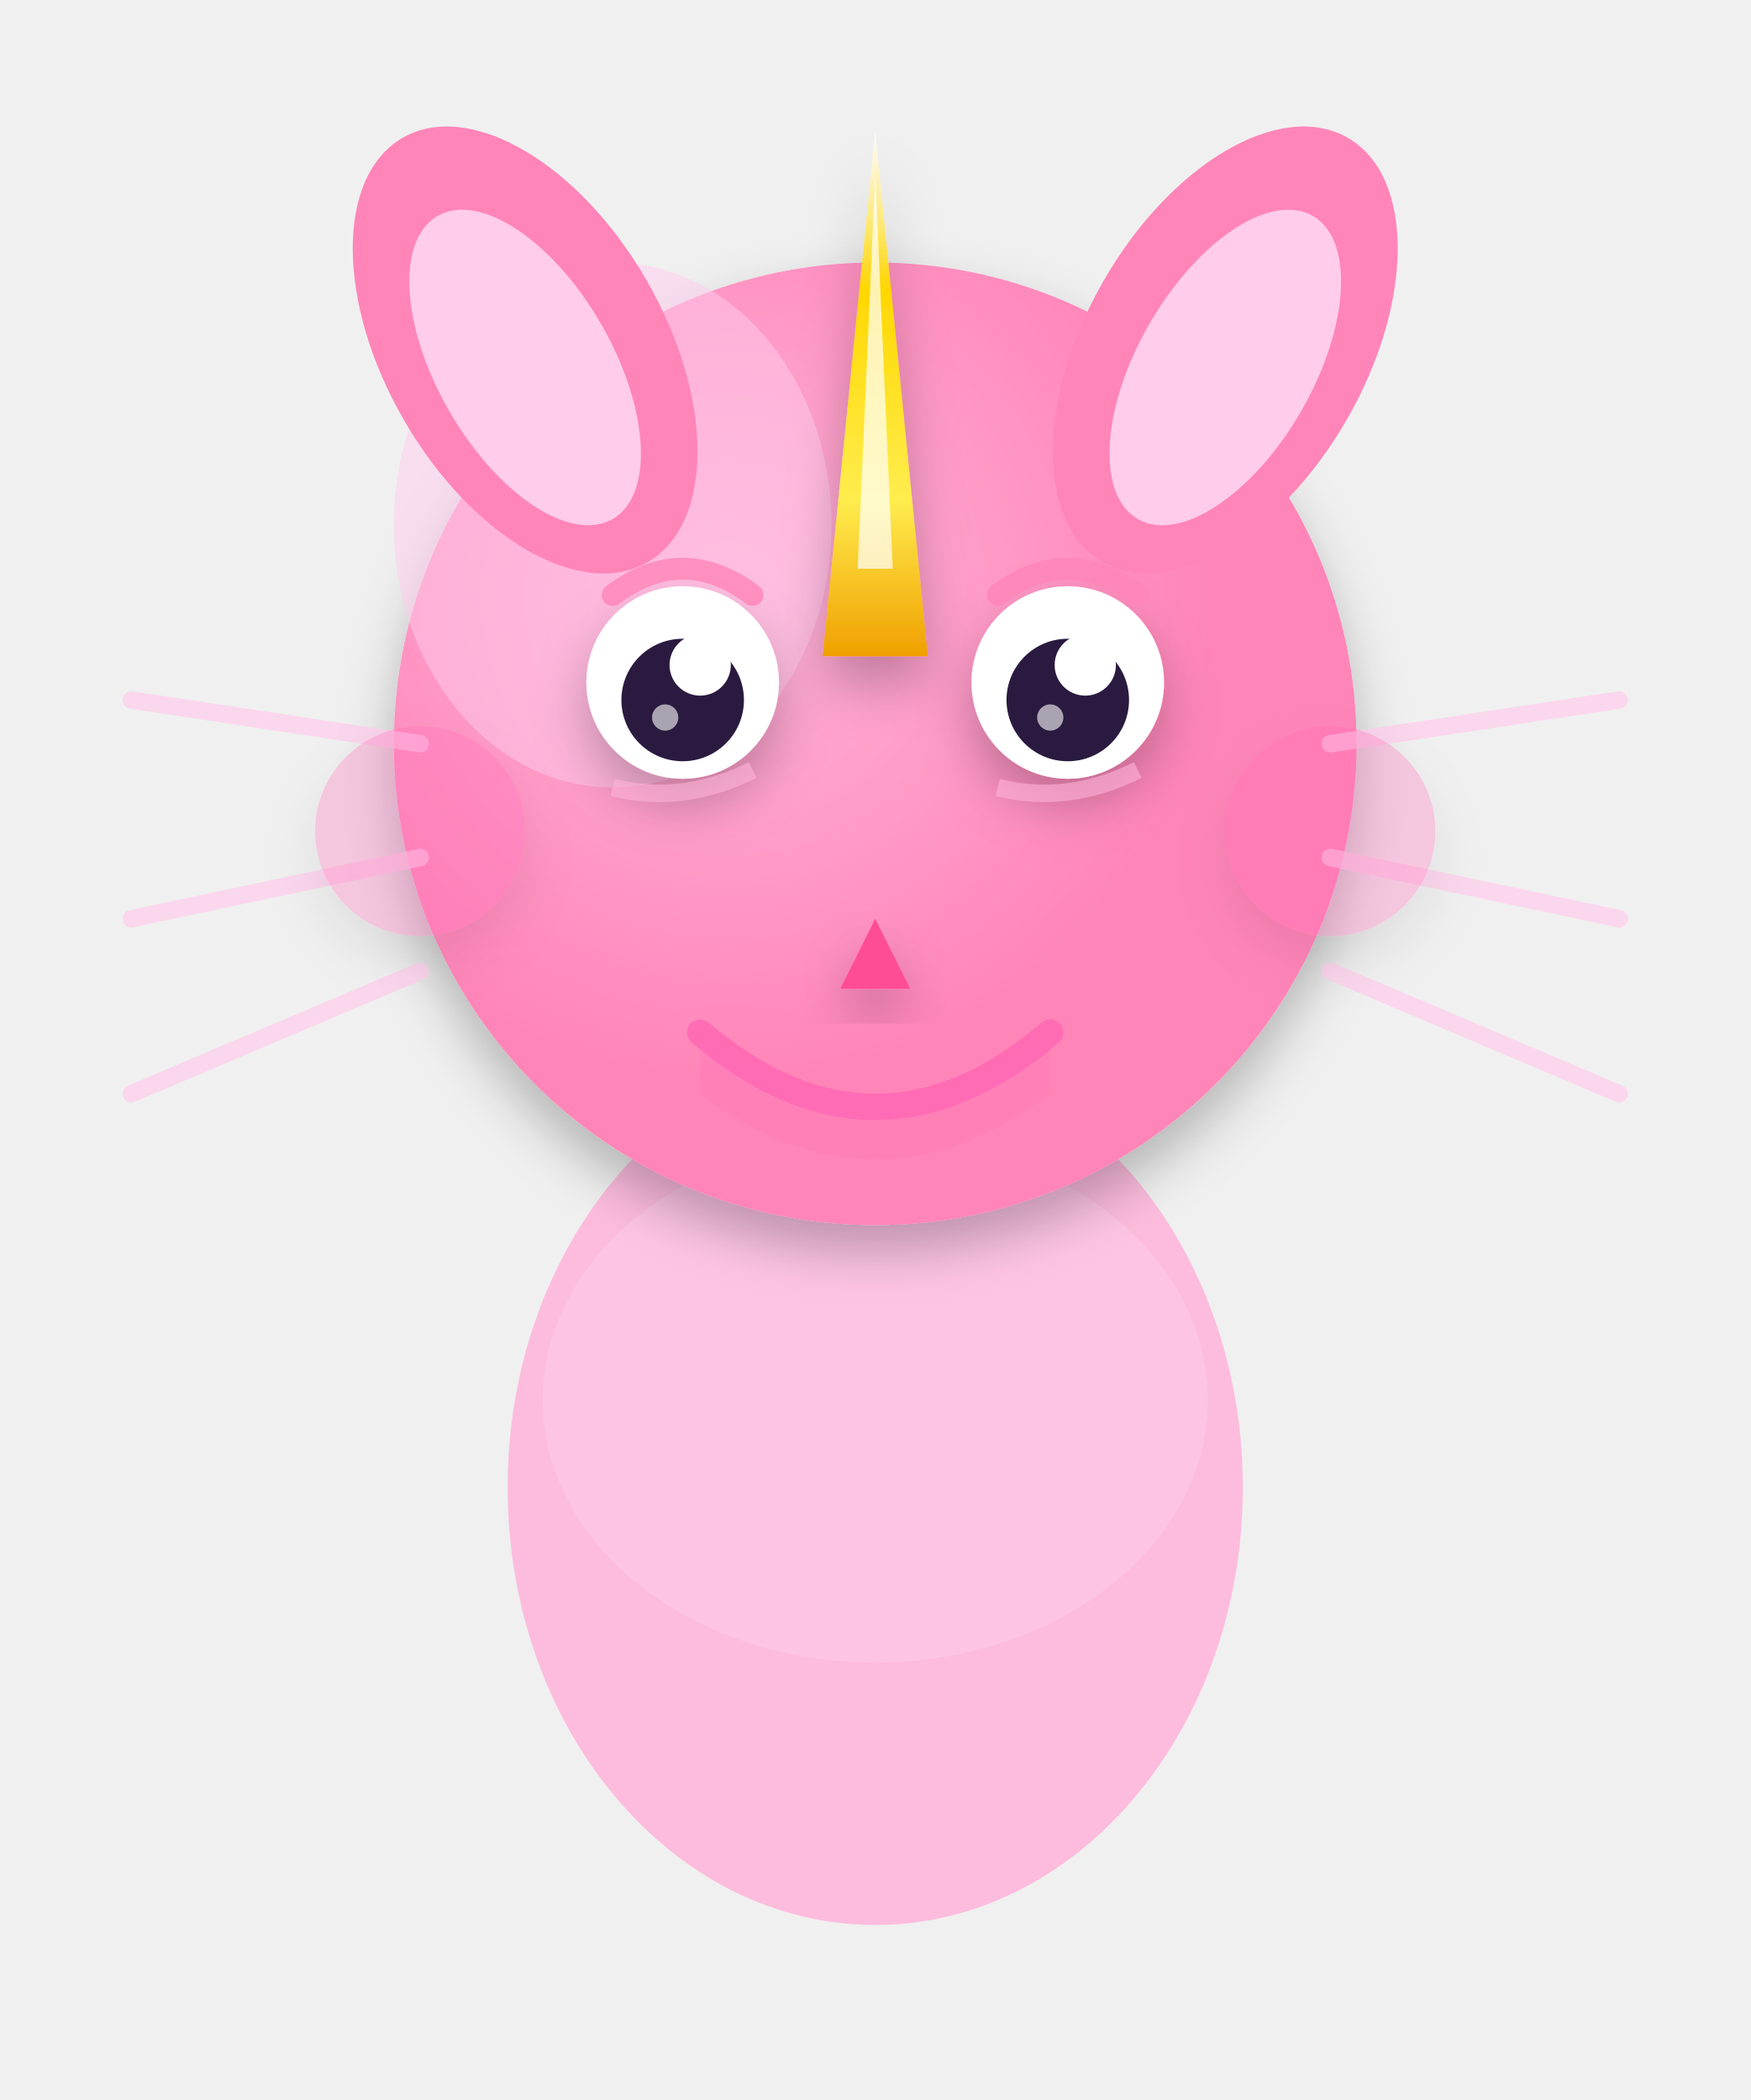
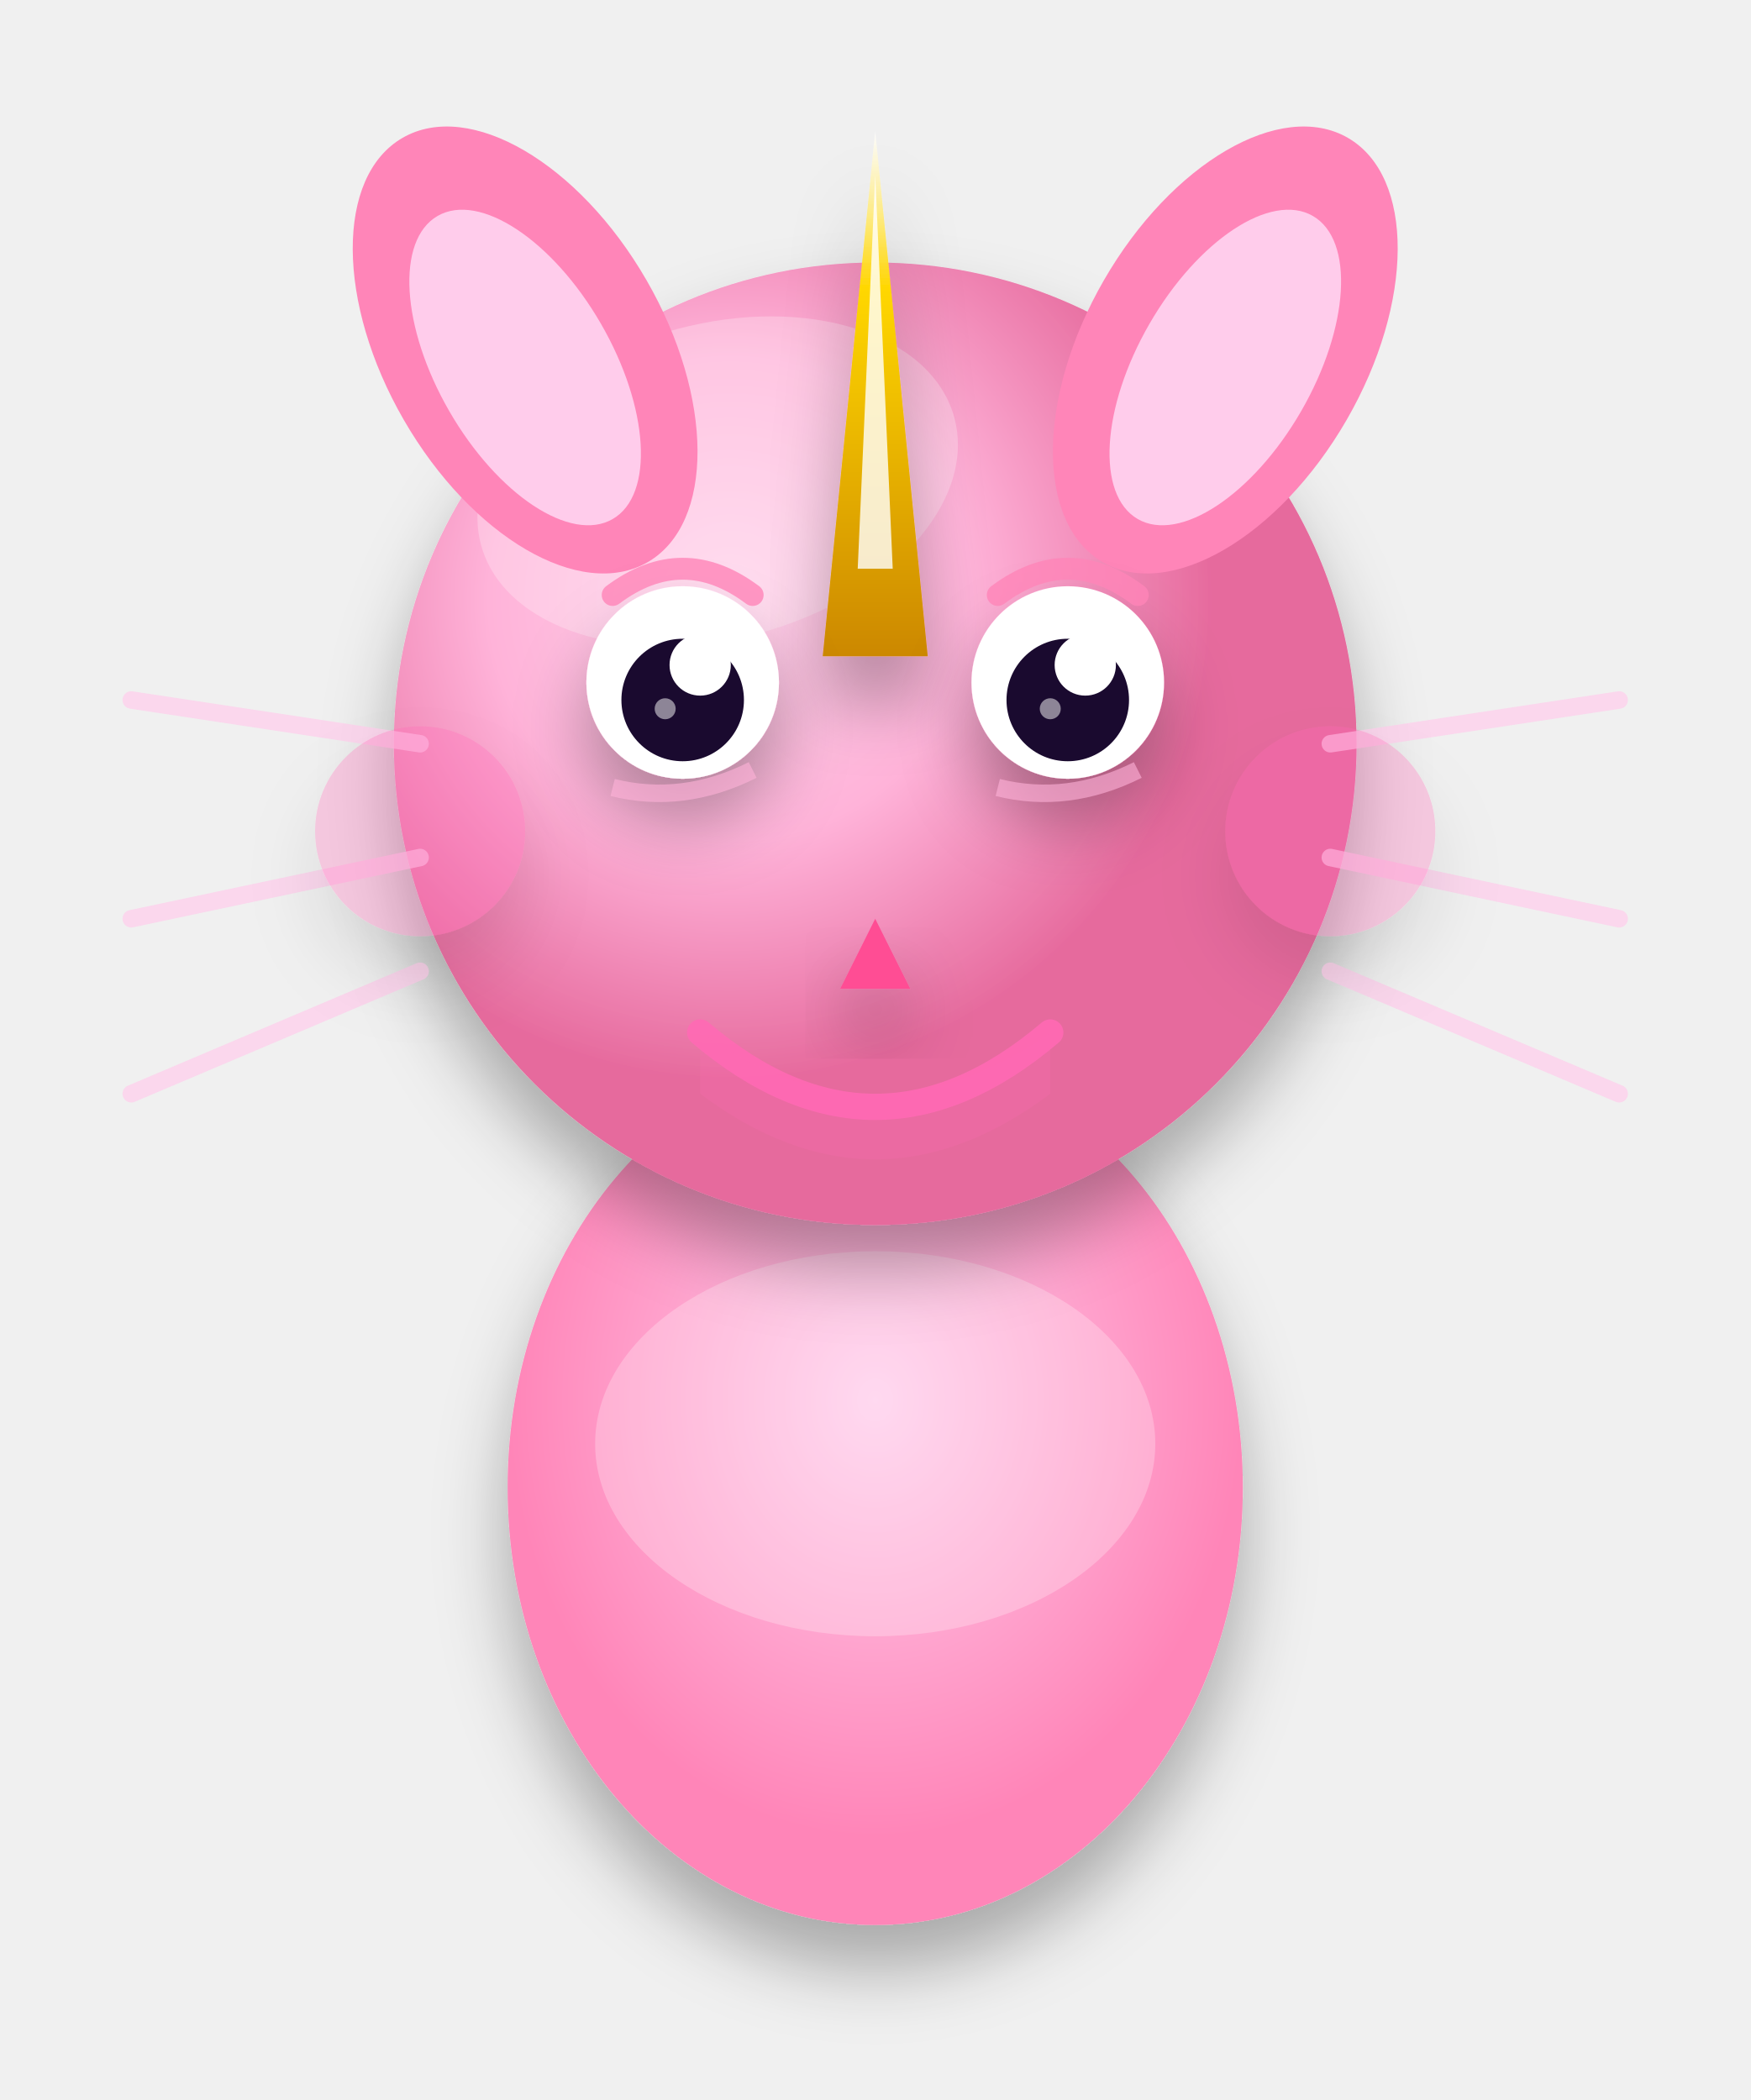
<svg xmlns="http://www.w3.org/2000/svg" viewBox="0 0 200 240">
  <defs>
    <radialGradient id="headGradHappy" cx="35%" cy="35%">
-       <stop offset="0%" style="stop-color:#ffb3d9;stop-opacity:1" />
+       <stop offset="0%" style="stop-color:#ffd1ea;stop-opacity:1" />
+       <stop offset="50%" style="stop-color:#ffb3d9;stop-opacity:1" />
+       <stop offset="100%" style="stop-color:#e66a9d;stop-opacity:1" />
+     </radialGradient>
+     <radialGradient id="bodyGradHappy" cx="50%" cy="40%">
+       <stop offset="0%" style="stop-color:#ffcceb;stop-opacity:1" />
      <stop offset="100%" style="stop-color:#ff85b8;stop-opacity:1" />
    </radialGradient>
    <linearGradient id="hornGradHappy" x1="0%" y1="0%" x2="0%" y2="100%">
      <stop offset="0%" style="stop-color:#ffffff;stop-opacity:0.8" />
      <stop offset="30%" style="stop-color:#ffd700;stop-opacity:1" />
-       <stop offset="70%" style="stop-color:#ffed4e;stop-opacity:1" />
-       <stop offset="100%" style="stop-color:#f0a000;stop-opacity:1" />
+       <stop offset="100%" style="stop-color:#cc8800;stop-opacity:1" />
    </linearGradient>
    <style>
      .shine {
        transition: transform 0.4s ease-out;
      }
      svg:hover .shine {
        transform: translate(3px, -3px);
      }
+       .character-body {
+         animation: breathe 4s ease-in-out infinite;
+         transform-origin: 100px 220px;
+       }
+       @keyframes breathe {
+         0%, 100% { transform: scale(1) translateY(0); }
+         50% { transform: scale(1.02, 1.05) translateY(-3px); }
+       }
    </style>
-     <filter id="softShadow" x="-50%" y="-50%" width="200%" height="200%">
-       <feGaussianBlur in="SourceAlpha" stdDeviation="3" />
-       <feOffset dx="0" dy="3" result="offsetblur" />
+     <filter id="softShadow" x="-50%" y="-50%" width="250%" height="250%">
+       <feGaussianBlur in="SourceAlpha" stdDeviation="4" />
+       <feOffset dx="0" dy="5" result="offsetblur" />
      <feComponentTransfer>
-         <feFuncA type="linear" slope="0.25" />
+         <feFuncA type="linear" slope="0.3" />
      </feComponentTransfer>
      <feMerge>
        <feMergeNode />
        <feMergeNode in="SourceGraphic" />
      </feMerge>
    </filter>
  </defs>
-   <ellipse cx="100" cy="170" rx="42" ry="50" fill="#ffb3d9" opacity="0.85" />
-   <ellipse cx="100" cy="160" rx="38" ry="30" fill="#ffcceb" opacity="0.5" />
-   <circle cx="100" cy="85" r="55" fill="url(#headGradHappy)" filter="url(#softShadow)" />
-   <ellipse class="shine" cx="70" cy="60" rx="25" ry="30" fill="#ffcceb" opacity="0.5" />
-   <ellipse cx="60" cy="40" rx="16" ry="28" fill="#ff85b8" transform="rotate(-30 60 40)" />
-   <ellipse cx="60" cy="42" rx="10" ry="20" fill="#ffcceb" transform="rotate(-30 60 42)" />
-   <ellipse cx="140" cy="40" rx="16" ry="28" fill="#ff85b8" transform="rotate(30 140 40)" />
-   <ellipse cx="140" cy="42" rx="10" ry="20" fill="#ffcceb" transform="rotate(30 140 42)" />
-   <polygon points="100,15 94,75 106,75" fill="url(#hornGradHappy)" filter="url(#softShadow)" />
-   <polygon class="shine" points="100,20 98,65 102,65" fill="#ffffff" opacity="0.7" />
-   <circle cx="78" cy="78" r="11" fill="#ffffff" filter="url(#softShadow)" />
-   <circle cx="78" cy="80" r="7" fill="#2a1a3f" />
-   <circle class="shine" cx="80" cy="76" r="3.5" fill="#ffffff" />
-   <circle class="shine" cx="76" cy="82" r="1.5" fill="#ffffff" opacity="0.6" />
-   <circle cx="122" cy="78" r="11" fill="#ffffff" filter="url(#softShadow)" />
-   <circle cx="122" cy="80" r="7" fill="#2a1a3f" />
-   <circle class="shine" cx="124" cy="76" r="3.5" fill="#ffffff" />
-   <circle class="shine" cx="120" cy="82" r="1.5" fill="#ffffff" opacity="0.6" />
-   <path d="M 70 90 Q 78 92 86 88" stroke="#ffb3d9" stroke-width="2" fill="none" opacity="0.6" />
-   <path d="M 114 90 Q 122 92 130 88" stroke="#ffb3d9" stroke-width="2" fill="none" opacity="0.6" />
-   <polygon points="100,105 96,113 104,113" fill="#ff4d94" filter="url(#softShadow)" />
-   <path d="M 80 118 Q 100 135 120 118" stroke="#ff69b4" stroke-width="3" fill="none" stroke-linecap="round" opacity="0.9" />
-   <path d="M 80 118 Q 100 132 120 118 L 120 125 Q 100 140 80 125 Z" fill="#ff69b4" opacity="0.2" />
-   <line x1="48" y1="85" x2="15" y2="80" stroke="#ffcceb" stroke-width="2" stroke-linecap="round" opacity="0.7" />
-   <line x1="48" y1="98" x2="15" y2="105" stroke="#ffcceb" stroke-width="2" stroke-linecap="round" opacity="0.7" />
-   <line x1="48" y1="111" x2="15" y2="125" stroke="#ffcceb" stroke-width="2" stroke-linecap="round" opacity="0.7" />
-   <line x1="152" y1="85" x2="185" y2="80" stroke="#ffcceb" stroke-width="2" stroke-linecap="round" opacity="0.7" />
-   <line x1="152" y1="98" x2="185" y2="105" stroke="#ffcceb" stroke-width="2" stroke-linecap="round" opacity="0.7" />
-   <line x1="152" y1="111" x2="185" y2="125" stroke="#ffcceb" stroke-width="2" stroke-linecap="round" opacity="0.7" />
-   <circle cx="48" cy="95" r="12" fill="#ff69b4" opacity="0.3" filter="url(#softShadow)" />
-   <circle cx="152" cy="95" r="12" fill="#ff69b4" opacity="0.3" filter="url(#softShadow)" />
-   <path d="M 70 68 Q 78 62 86 68" stroke="#ff85b8" stroke-width="2.5" fill="none" stroke-linecap="round" opacity="0.8" />
-   <path d="M 114 68 Q 122 62 130 68" stroke="#ff85b8" stroke-width="2.5" fill="none" stroke-linecap="round" opacity="0.8" />
+   <g class="character-body">
+     <ellipse cx="100" cy="170" rx="42" ry="50" fill="url(#bodyGradHappy)" filter="url(#softShadow)" />
+     <ellipse cx="100" cy="165" rx="32" ry="22" fill="#ffffff" opacity="0.25" />
+     <circle cx="100" cy="85" r="55" fill="url(#headGradHappy)" filter="url(#softShadow)" />
+     <ellipse class="shine" cx="82" cy="55" rx="28" ry="18" fill="#ffffff" opacity="0.25" transform="rotate(-15 82 55)" />
+     <circle class="shine" cx="72" cy="50" r="6" fill="#ffffff" opacity="0.4" />
+     <ellipse cx="60" cy="40" rx="16" ry="28" fill="#ff85b8" transform="rotate(-30 60 40)" />
+     <ellipse cx="60" cy="42" rx="10" ry="20" fill="#ffcceb" transform="rotate(-30 60 42)" />
+     <ellipse cx="140" cy="40" rx="16" ry="28" fill="#ff85b8" transform="rotate(30 140 40)" />
+     <ellipse cx="140" cy="42" rx="10" ry="20" fill="#ffcceb" transform="rotate(30 140 42)" />
+     <polygon points="100,15 94,75 106,75" fill="url(#hornGradHappy)" filter="url(#softShadow)" />
+     <polygon class="shine" points="100,20 98,65 102,65" fill="#ffffff" opacity="0.8" />
+     <circle cx="78" cy="78" r="11" fill="#ffffff" filter="url(#softShadow)" />
+     <circle cx="78" cy="80" r="7" fill="#1a0a2f" />
+     <circle class="shine" cx="80" cy="76" r="3.5" fill="#ffffff" />
+     <circle class="shine" cx="76" cy="81" r="1.2" fill="#ffffff" opacity="0.5" />
+     <circle cx="122" cy="78" r="11" fill="#ffffff" filter="url(#softShadow)" />
+     <circle cx="122" cy="80" r="7" fill="#1a0a2f" />
+     <circle class="shine" cx="124" cy="76" r="3.5" fill="#ffffff" />
+     <circle class="shine" cx="120" cy="81" r="1.2" fill="#ffffff" opacity="0.5" />
+     <path d="M 70 90 Q 78 92 86 88" stroke="#ffb3d9" stroke-width="2" fill="none" opacity="0.6" />
+     <path d="M 114 90 Q 122 92 130 88" stroke="#ffb3d9" stroke-width="2" fill="none" opacity="0.6" />
+     <polygon points="100,105 96,113 104,113" fill="#ff4d94" filter="url(#softShadow)" />
+     <path d="M 80 118 Q 100 135 120 118" stroke="#ff69b4" stroke-width="3" fill="none" stroke-linecap="round" opacity="0.9" />
+     <path d="M 80 118 Q 100 132 120 118 L 120 125 Q 100 140 80 125 Z" fill="#ff69b4" opacity="0.2" />
+     <line x1="48" y1="85" x2="15" y2="80" stroke="#ffcceb" stroke-width="2" stroke-linecap="round" opacity="0.7" />
+     <line x1="48" y1="98" x2="15" y2="105" stroke="#ffcceb" stroke-width="2" stroke-linecap="round" opacity="0.7" />
+     <line x1="48" y1="111" x2="15" y2="125" stroke="#ffcceb" stroke-width="2" stroke-linecap="round" opacity="0.7" />
+     <line x1="152" y1="85" x2="185" y2="80" stroke="#ffcceb" stroke-width="2" stroke-linecap="round" opacity="0.7" />
+     <line x1="152" y1="98" x2="185" y2="105" stroke="#ffcceb" stroke-width="2" stroke-linecap="round" opacity="0.7" />
+     <line x1="152" y1="111" x2="185" y2="125" stroke="#ffcceb" stroke-width="2" stroke-linecap="round" opacity="0.7" />
+     <circle cx="48" cy="95" r="12" fill="#ff69b4" opacity="0.3" filter="url(#softShadow)" />
+     <circle cx="152" cy="95" r="12" fill="#ff69b4" opacity="0.3" filter="url(#softShadow)" />
+     <path d="M 70 68 Q 78 62 86 68" stroke="#ff85b8" stroke-width="2.5" fill="none" stroke-linecap="round" opacity="0.8" />
+     <path d="M 114 68 Q 122 62 130 68" stroke="#ff85b8" stroke-width="2.5" fill="none" stroke-linecap="round" opacity="0.8" />
+   </g>
</svg>
